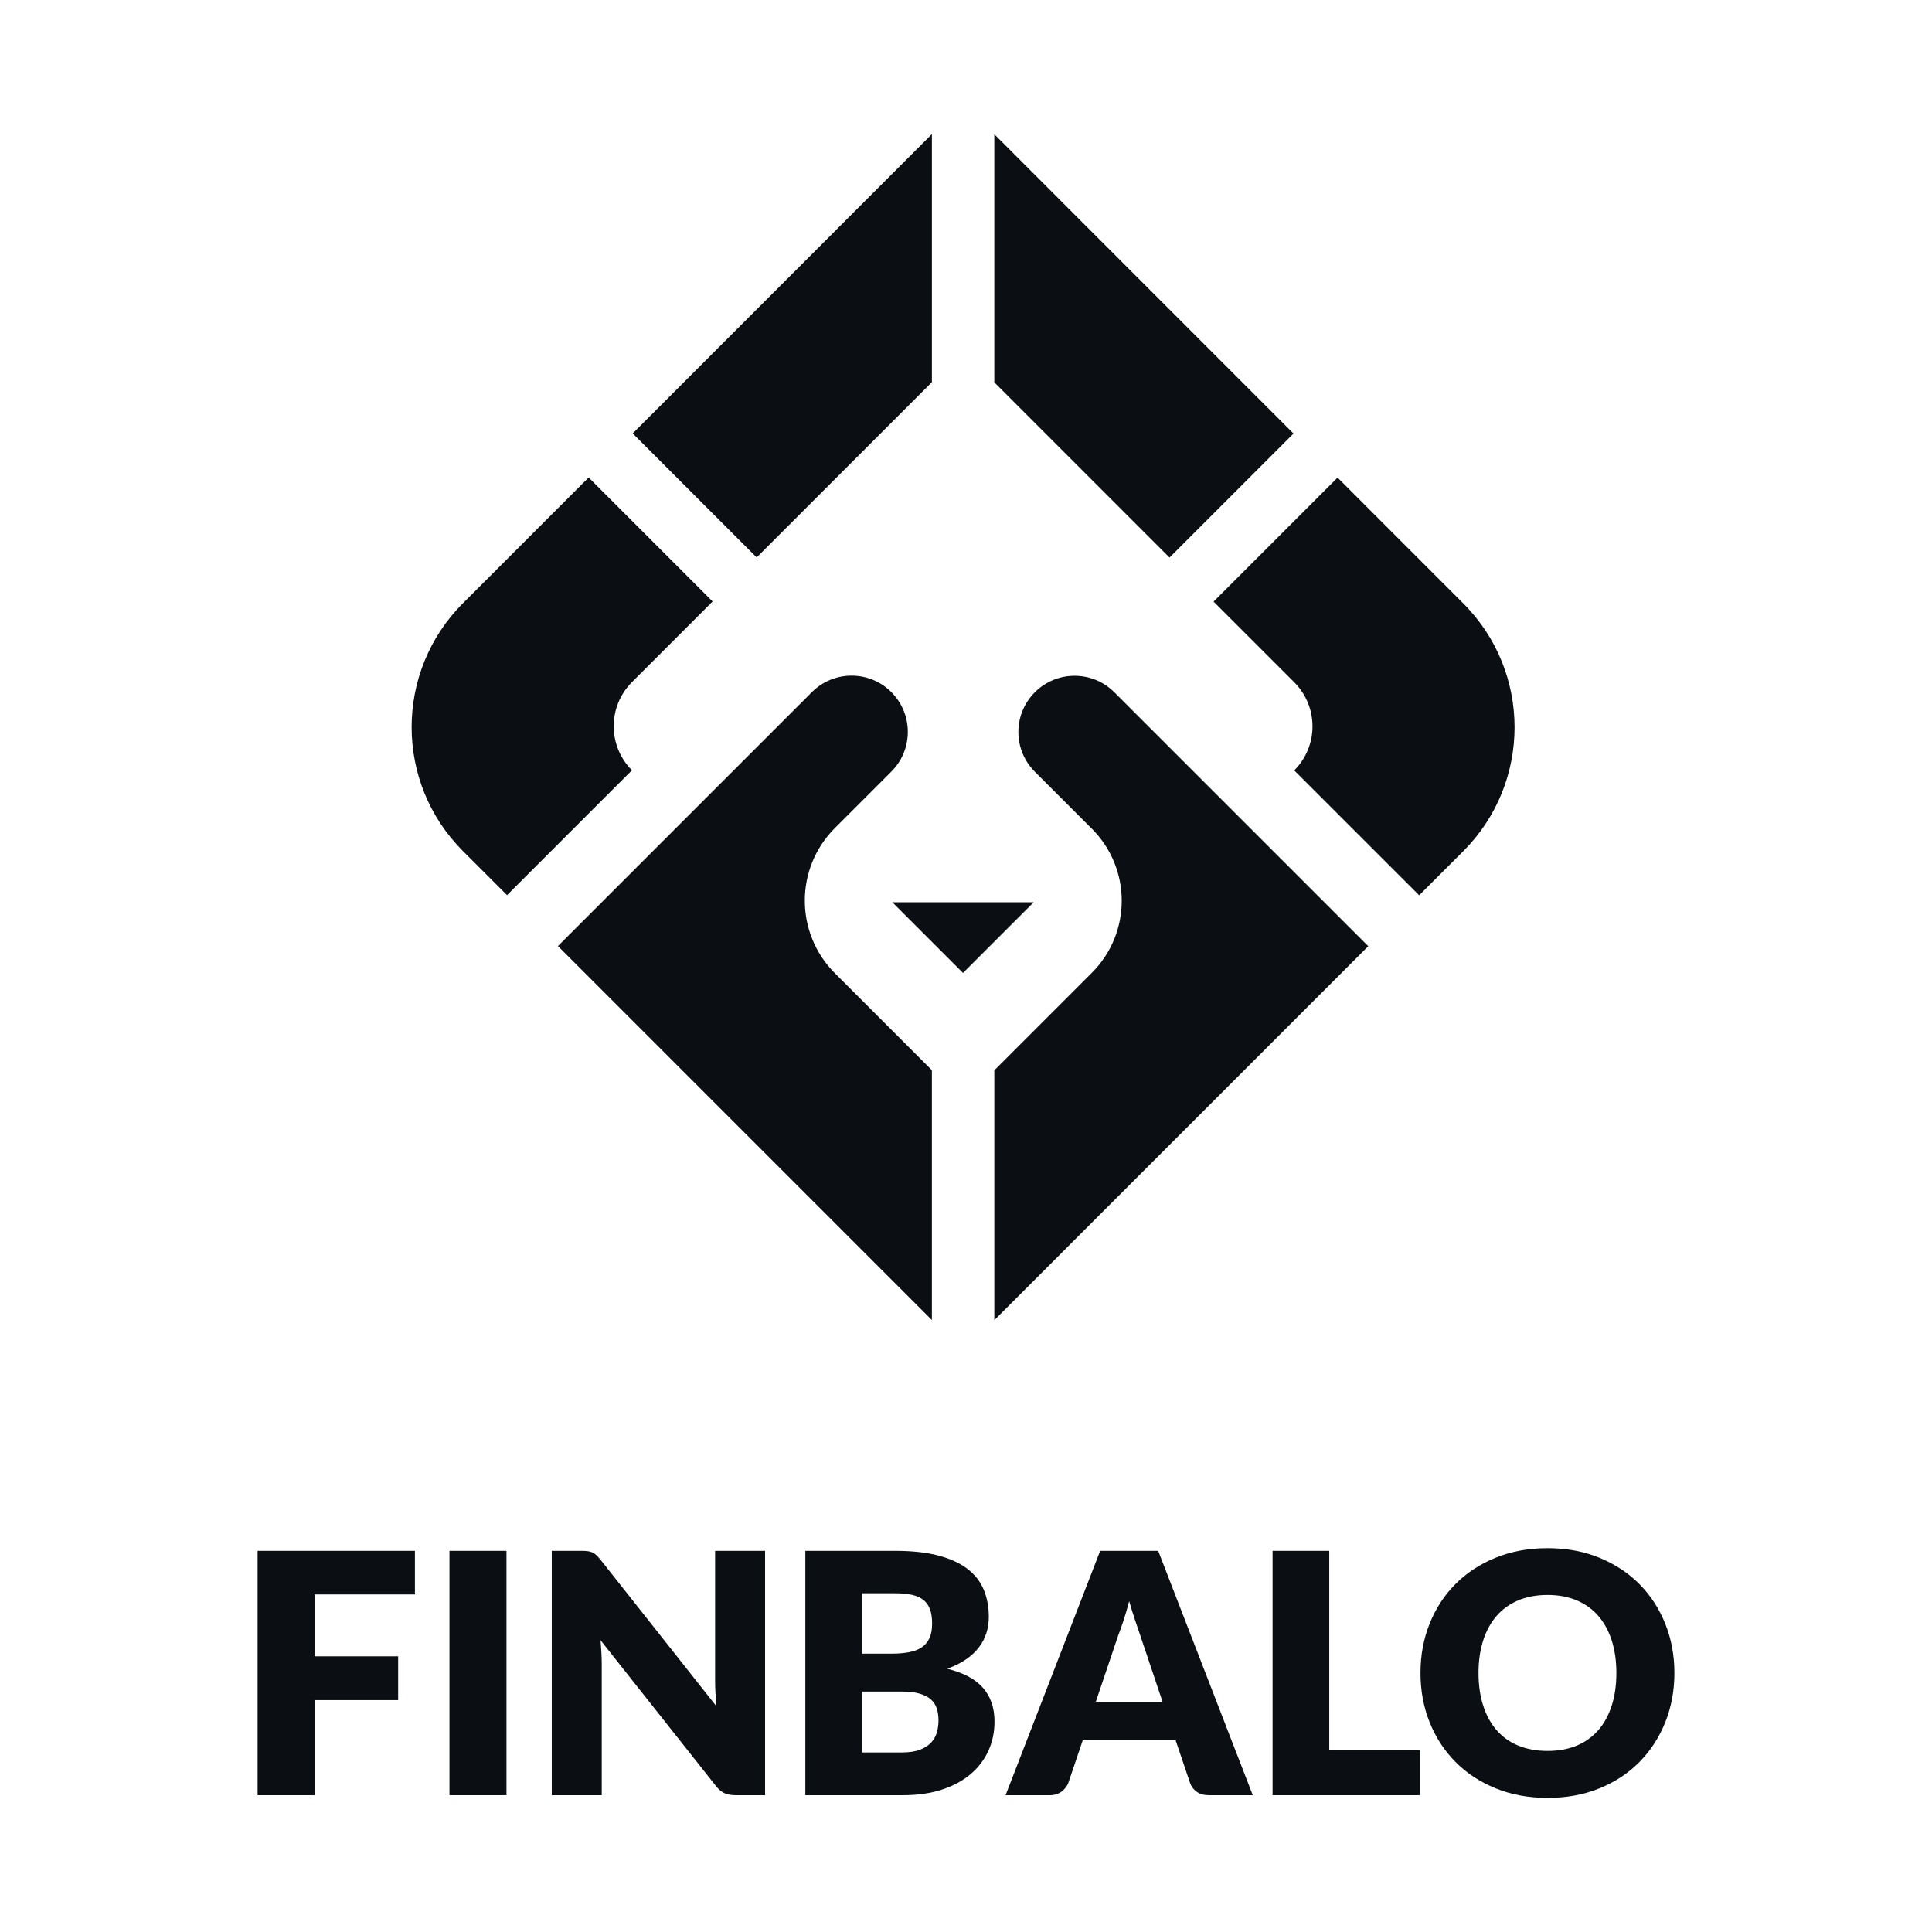
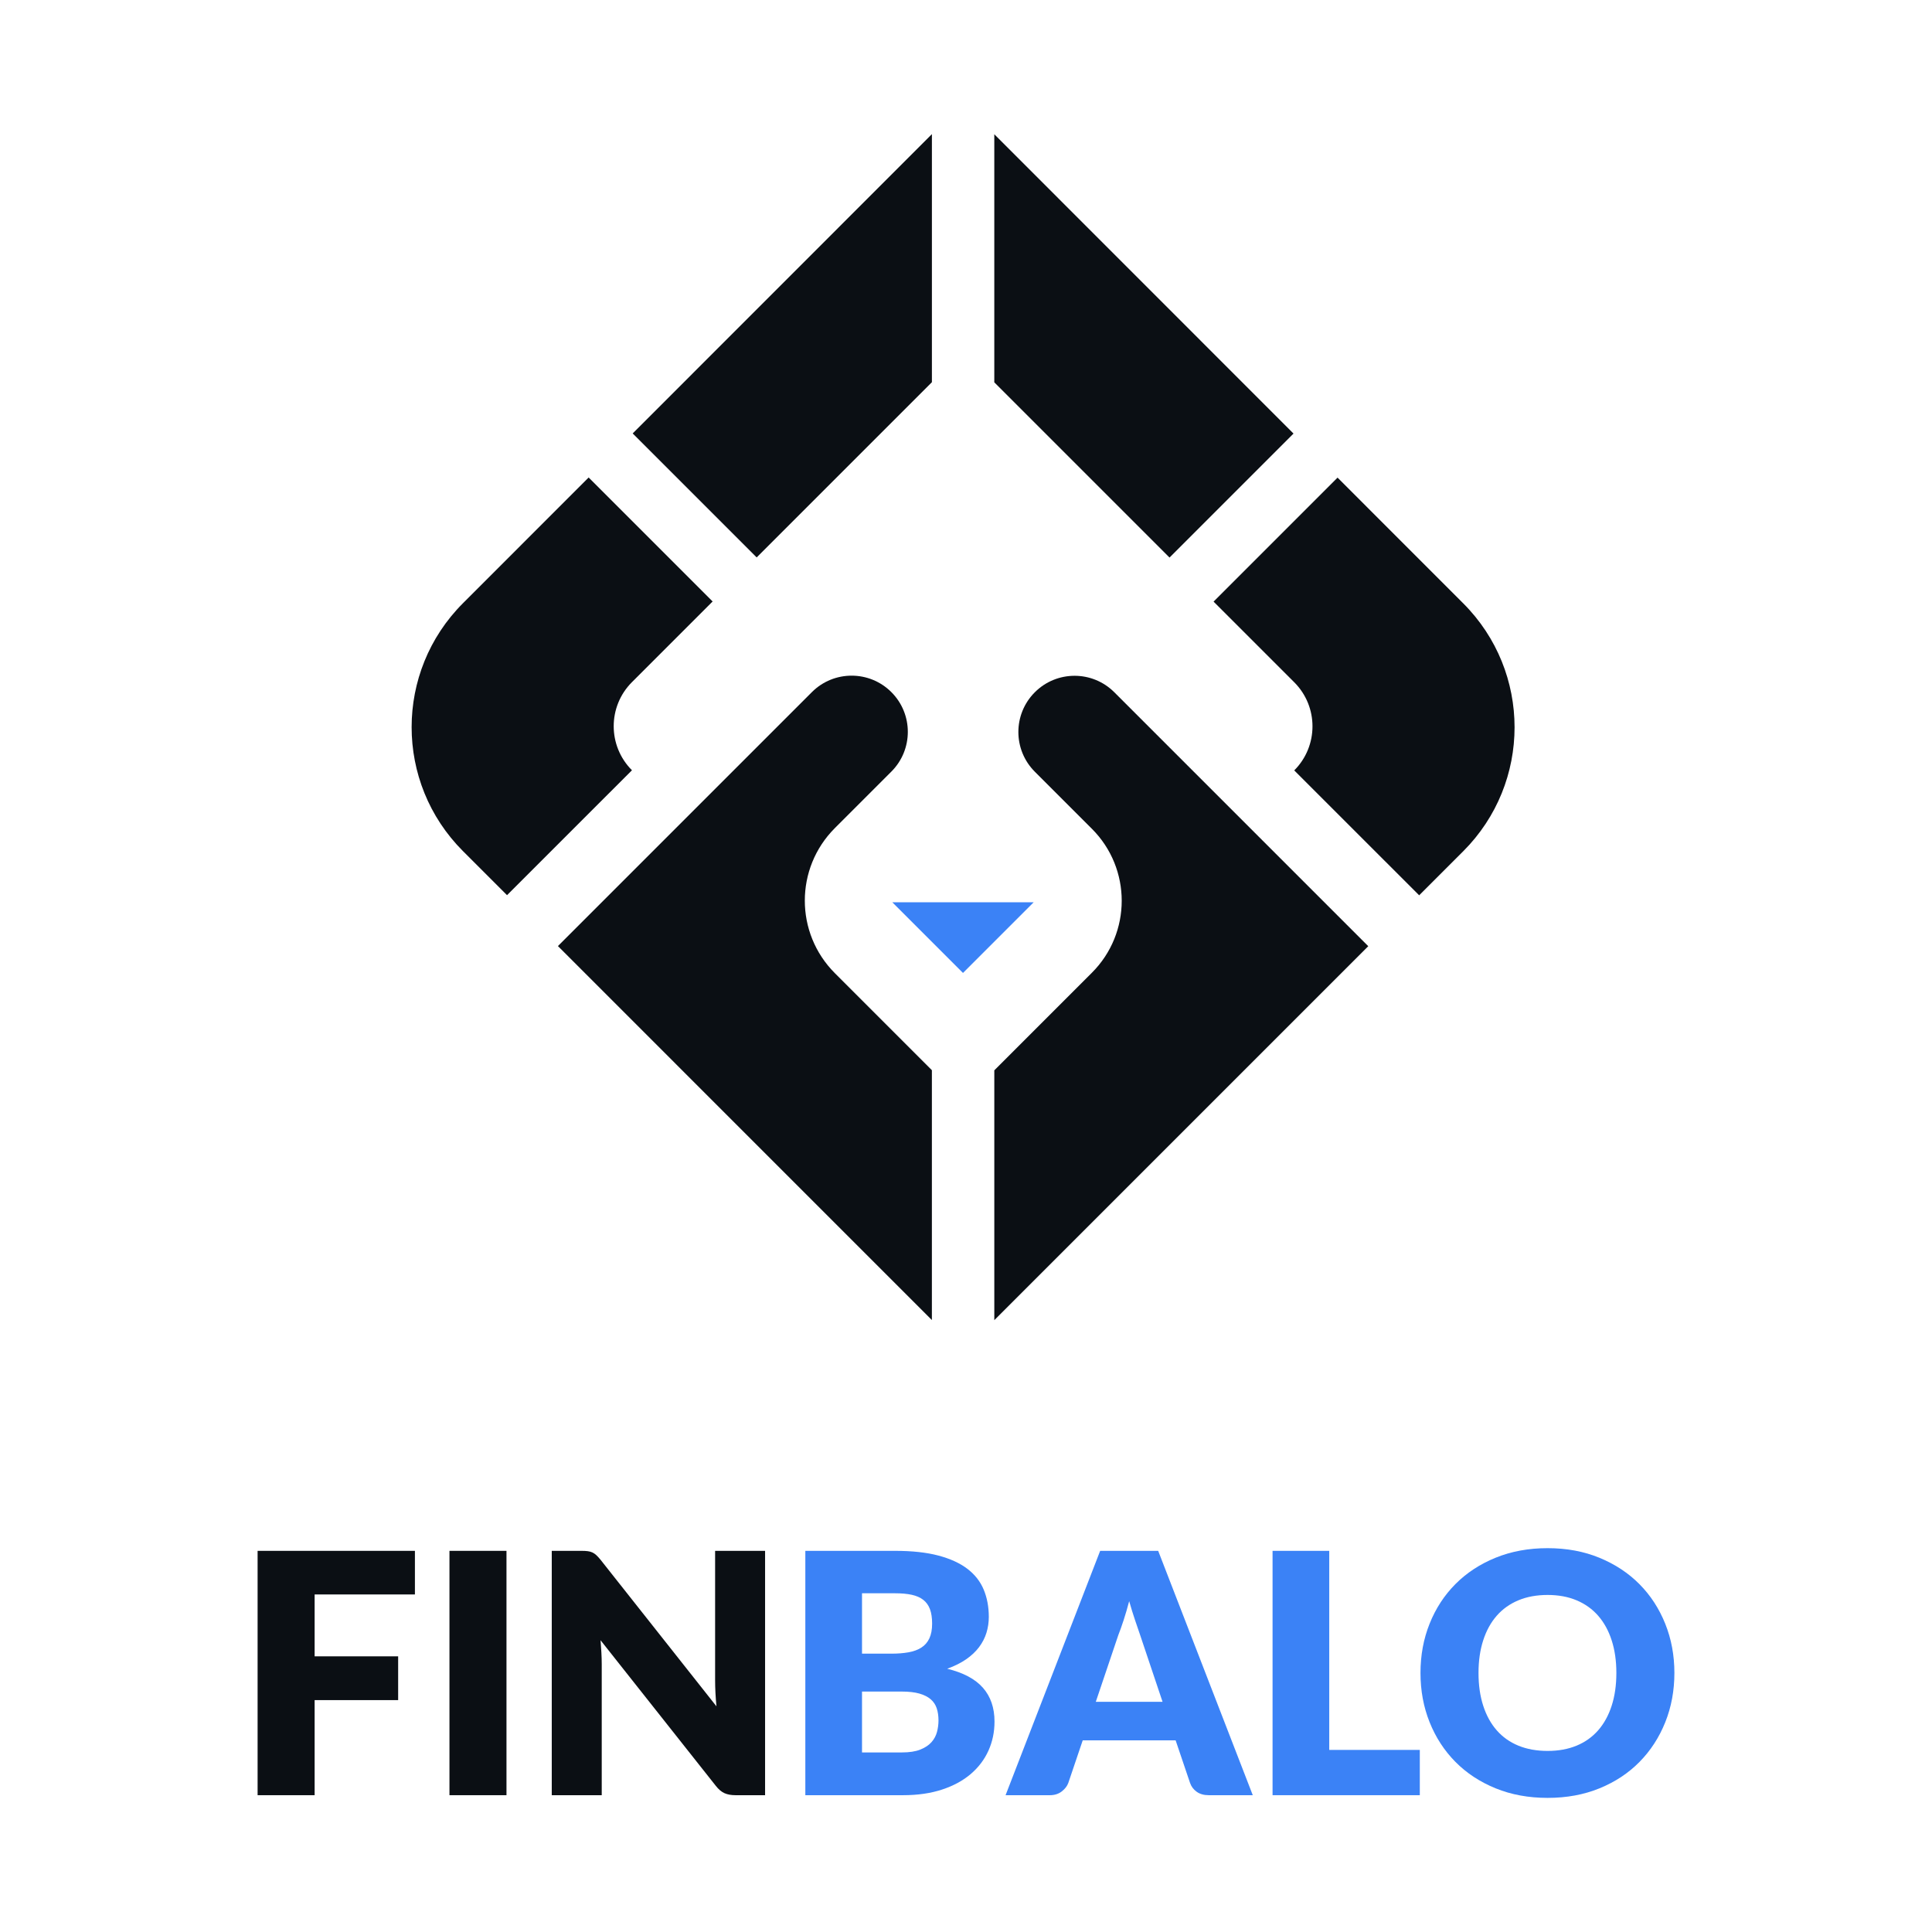
<svg xmlns="http://www.w3.org/2000/svg" version="1.1" id="svg1" width="1920" height="1920" viewBox="0 0 1920 1920">
  <defs id="defs1" />
  <g id="g1">
-     <g id="group-MC0">
-       <g id="group-MC1" />
-     </g>
-     <g id="group-MC2">
-       <g id="group-MC3" />
-     </g>
-     <g id="group-MC4">
-       <g id="group-MC5" />
-     </g>
    <g id="group-MC6" transform="translate(-9.713322,16.18887)">
-       <g id="g21" transform="translate(3.496189,-9.025087)">
-         <g id="g20">
-           <g id="g19">
-             <g id="g18">
-               <g id="g17">
-                 <g id="g16">
-                   <g id="g15">
-                     <path id="path2" d="m 0,0 v -184.909 l -130.603,-130.598 -92.409,92.415 z" style="fill:#0b0f14;fill-opacity:1;fill-rule:nonzero;stroke:none" transform="matrix(1.333333,0,0,-1.333333,932.33,126.1203)" />
-                     <path id="path3" d="m 0,0 -42.107,-42.104 c -29.862,-29.862 -29.864,-78.277 -0.003,-108.141 l 72.312,-72.319 v -186.217 l -185.959,185.965 -92.764,92.771 186.069,186.069 3.218,3.217 c 16.358,16.356 42.878,16.354 59.235,-0.003 v 0 C 16.359,42.88 16.359,16.358 0,0" style="fill:#0b0f14;fill-opacity:1;fill-rule:nonzero;stroke:none" transform="matrix(1.333333,0,0,-1.333333,892.044,759.6409)" />
-                     <path id="path4" d="m 0,0 v 0 l -93.114,-93.102 -32.843,32.842 v 0 c -51.016,51.019 -51.023,133.732 -0.015,184.759 l 0.739,0.74 92.949,92.979 L 60.118,125.804 0.004,65.693 C -18.137,47.553 -18.139,18.142 0,0" style="fill:#0b0f14;fill-opacity:1;fill-rule:nonzero;stroke:none" transform="matrix(1.333333,0,0,-1.333333,634.2524,758.3159)" />
-                     <path id="path5" d="m 0,0 v -184.909 l 130.603,-130.597 92.409,92.414 z" style="fill:#0b0f14;fill-opacity:1;fill-rule:nonzero;stroke:none" transform="matrix(1.333333,0,0,-1.333333,994.3347,126.2515)" />
-                     <path id="path6" d="m 0,0 42.542,-42.54 c 29.622,-29.62 29.624,-77.646 0.004,-107.269 l -72.748,-72.755 v -186.217 l 185.959,185.965 92.764,92.771 L 62.452,56.024 59.234,59.241 C 42.876,75.597 16.356,75.595 -0.001,59.238 v 0 C -16.359,42.88 -16.359,16.358 0,0" style="fill:#0b0f14;fill-opacity:1;fill-rule:nonzero;stroke:none" transform="matrix(1.333333,0,0,-1.333333,1034.621,759.7721)" />
-                     <path id="path7" d="m 0,0 v 0 l 93.114,-93.102 32.843,32.842 v 0 c 51.016,51.019 51.023,133.732 0.015,184.759 l -0.739,0.74 -92.949,92.979 -92.402,-92.414 60.114,-60.111 C 18.137,47.553 18.139,18.142 0,0" style="fill:#0b0f14;fill-opacity:1;fill-rule:nonzero;stroke:none" transform="matrix(1.333333,0,0,-1.333333,1292.412,758.4471)" />
-                     <path id="path8" d="M 0,0 -52.682,-52.682 -105.363,0 Z" style="fill:#0b0f14;fill-opacity:1;fill-rule:nonzero;stroke:none" transform="matrix(1.333333,0,0,-1.333333,1033.473,889.4959)" />
-                     <path id="path9" d="m 0,0 v -32.5 h -74.75 v -46.125 h 62.25 v -32.625 h -62.25 v -70.875 h -42.5 V 0 Z" style="fill:#0b0f14;fill-opacity:1;fill-rule:nonzero;stroke:none" transform="matrix(1.333333,0,0,-1.333333,418.5553,1534.052)" />
-                     <path id="path10" d="m 382.165,107.336 h -42.5 v 182.125 h 42.5 z" style="fill:#0b0f14;fill-opacity:1;fill-rule:nonzero;stroke:none" transform="matrix(1.333333,0,0,-1.333333,0,1920)" />
-                     <path id="path11" d="m 0,0 c 1.25,-0.168 2.375,-0.48 3.375,-0.937 1,-0.459 1.957,-1.106 2.875,-1.938 0.916,-0.834 1.957,-1.959 3.125,-3.375 l 86.5,-109.375 c -0.334,3.5 -0.584,6.895 -0.75,10.187 -0.168,3.292 -0.25,6.395 -0.25,9.313 V 0.25 h 37.25 v -182.125 h -22 c -3.25,0 -6,0.5 -8.25,1.5 -2.25,1 -4.418,2.832 -6.5,5.5 L 9.5,-66.375 c 0.25,-3.168 0.457,-6.271 0.625,-9.313 0.166,-3.042 0.25,-5.896 0.25,-8.562 v -97.625 h -37.25 V 0.25 h 22.25 C -2.793,0.25 -1.25,0.166 0,0" style="fill:#0b0f14;fill-opacity:1;fill-rule:nonzero;stroke:none" transform="matrix(1.333333,0,0,-1.333333,590.3835,1534.386)" />
-                     <path id="path12" d="m 0,0 v -45.375 h 29.75 c 5.582,0 10.145,0.707 13.688,2.125 3.541,1.416 6.312,3.25 8.312,5.5 2,2.25 3.375,4.791 4.125,7.625 0.75,2.832 1.125,5.707 1.125,8.625 0,3.332 -0.437,6.332 -1.312,9 -0.875,2.666 -2.375,4.916 -4.5,6.75 C 49.063,-3.918 46.25,-2.5 42.75,-1.5 39.25,-0.5 34.832,0 29.5,0 Z m 0,28.25 h 22 c 4.666,0 8.875,0.332 12.625,1 3.75,0.666 6.938,1.832 9.563,3.5 2.625,1.666 4.625,3.957 6,6.875 1.375,2.916 2.062,6.582 2.062,11 0,4.332 -0.543,7.938 -1.625,10.813 -1.084,2.875 -2.75,5.187 -5,6.937 -2.25,1.75 -5.105,3 -8.562,3.75 C 33.604,72.875 29.5,73.25 24.75,73.25 H 0 Z m -42.25,-105.5 v 182.125 h 67 c 12.582,0 23.291,-1.168 32.125,-3.5 C 65.707,99.041 72.916,95.75 78.5,91.5 84.082,87.25 88.144,82.082 90.687,76 93.228,69.916 94.5,63.125 94.5,55.625 94.5,51.541 93.916,47.604 92.75,43.813 91.582,40.02 89.75,36.457 87.25,33.125 84.75,29.791 81.541,26.77 77.625,24.062 73.707,21.354 69,19 63.5,17 75.5,14.082 84.375,9.354 90.125,2.813 c 5.75,-6.543 8.625,-14.938 8.625,-25.188 0,-7.75 -1.5,-14.959 -4.5,-21.625 -3,-6.668 -7.397,-12.48 -13.188,-17.438 -5.793,-4.958 -12.937,-8.833 -21.437,-11.625 -8.5,-2.792 -18.209,-4.187 -29.125,-4.187 z" style="fill:#0b0f14;fill-opacity:1;fill-rule:nonzero;stroke:none" transform="matrix(1.333333,0,0,-1.333333,862.8821,1673.886)" />
-                     <path id="path13" d="M 0,0 H 49.75 L 33,49.875 C 31.916,53.041 30.645,56.77 29.187,61.063 27.729,65.354 26.291,70 24.875,75 23.541,69.916 22.166,65.207 20.75,60.875 19.332,56.541 18,52.791 16.75,49.625 Z M 117,-69.625 H 84.25 c -3.668,0 -6.687,0.854 -9.062,2.562 -2.375,1.708 -4.022,3.895 -4.938,6.563 L 59.5,-28.75 H -9.75 L -20.5,-60.5 c -0.834,-2.334 -2.459,-4.438 -4.875,-6.313 -2.418,-1.875 -5.375,-2.812 -8.875,-2.812 h -33 L 3.25,112.5 H 46.5 Z" style="fill:#0b0f14;fill-opacity:1;fill-rule:nonzero;stroke:none" transform="matrix(1.333333,0,0,-1.333333,1095.212,1684.052)" />
-                     <path id="path14" d="M 0,0 H 67.5 V -33.75 H -42.25 V 148.375 H 0 Z" style="fill:#0b0f14;fill-opacity:1;fill-rule:nonzero;stroke:none" transform="matrix(1.333333,0,0,-1.333333,1327.211,1731.886)" />
-                     <path id="path15" d="m 0,0 c 0,9 -1.168,17.104 -3.5,24.312 -2.334,7.208 -5.688,13.313 -10.063,18.313 -4.374,5 -9.73,8.832 -16.062,11.5 -6.334,2.666 -13.543,4 -21.625,4 -8.168,0 -15.438,-1.334 -21.813,-4 -6.375,-2.668 -11.75,-6.5 -16.125,-11.5 -4.375,-5 -7.73,-11.105 -10.062,-18.313 -2.334,-7.208 -3.5,-15.312 -3.5,-24.312 0,-9.084 1.166,-17.23 3.5,-24.437 2.332,-7.209 5.687,-13.313 10.062,-18.313 4.375,-5 9.75,-8.813 16.125,-11.438 6.375,-2.625 13.645,-3.937 21.813,-3.937 8.082,0 15.291,1.312 21.625,3.937 6.332,2.625 11.688,6.438 16.062,11.438 4.375,5 7.729,11.104 10.063,18.313 C -1.168,-17.23 0,-9.084 0,0 m 43.25,0 c 0,-13.168 -2.271,-25.418 -6.812,-36.75 C 31.895,-48.084 25.5,-57.938 17.25,-66.313 9,-74.688 -0.937,-81.25 -12.563,-86 c -11.624,-4.75 -24.521,-7.125 -38.687,-7.125 -14.168,0 -27.084,2.375 -38.75,7.125 -11.668,4.75 -21.646,11.312 -29.938,19.687 -8.292,8.375 -14.708,18.229 -19.249,29.563 C -143.73,-25.418 -146,-13.168 -146,0 c 0,13.166 2.27,25.416 6.813,36.75 4.541,11.332 10.957,21.166 19.249,29.5 8.292,8.332 18.27,14.875 29.938,19.625 11.666,4.75 24.582,7.125 38.75,7.125 14.166,0 27.063,-2.396 38.687,-7.187 C -0.937,81.02 9,74.457 17.25,66.125 25.5,57.791 31.895,47.957 36.438,36.625 40.979,25.291 43.25,13.082 43.25,0" style="fill:#0b0f14;fill-opacity:1;fill-rule:nonzero;stroke:none" transform="matrix(1.333333,0,0,-1.333333,1612.546,1655.386)" />
-                   </g>
-                 </g>
-               </g>
-             </g>
-           </g>
-         </g>
+       <g id="g2" transform="translate(7.0999999e-6,1.5e-5)">
+         <path d="m 1547.709,1522.36 c -18.891,0 -36.113,3.167 -51.668,9.5 -15.557,6.333 -28.86,15.059 -39.916,26.168 -11.056,11.112 -19.611,24.223 -25.666,39.332 -6.057,15.112 -9.084,31.445 -9.084,49 0,17.557 3.027,33.891 9.084,49 6.055,15.112 14.61,28.251 25.666,39.418 11.056,11.167 24.359,19.917 39.916,26.25 15.555,6.333 32.777,9.5 51.668,9.5 18.888,0 36.083,-3.167 51.582,-9.5 15.501,-6.333 28.75,-15.083 39.75,-26.25 11,-11.167 19.527,-24.306 25.584,-39.418 6.055,-15.109 9.084,-31.443 9.084,-49 0,-17.443 -3.029,-33.72 -9.084,-48.832 -6.057,-15.109 -14.584,-28.222 -25.584,-39.334 -11,-11.109 -24.249,-19.859 -39.75,-26.25 -15.499,-6.388 -32.694,-9.584 -51.582,-9.584 z m 0,46.5 c 10.776,0 20.387,1.779 28.832,5.334 8.443,3.557 15.584,8.667 21.416,15.334 5.833,6.667 10.306,14.805 13.418,24.416 3.109,9.611 4.666,20.416 4.666,32.416 0,12.112 -1.557,22.975 -4.666,32.584 -3.112,9.612 -7.585,17.749 -13.418,24.416 -5.832,6.667 -12.973,11.752 -21.416,15.252 -8.445,3.5 -18.056,5.248 -28.832,5.248 -10.891,0 -20.584,-1.748 -29.084,-5.248 -8.5,-3.5 -15.667,-8.585 -21.5,-15.252 -5.833,-6.667 -10.307,-14.804 -13.416,-24.416 -3.112,-9.609 -4.668,-20.472 -4.668,-32.584 0,-12 1.556,-22.805 4.668,-32.416 3.109,-9.611 7.583,-17.749 13.416,-24.416 5.833,-6.667 13,-11.777 21.5,-15.334 8.5,-3.555 18.193,-5.334 29.084,-5.334 z" style="fill:#3b82f6;fill-opacity:1" id="path35" />
+         <path d="M 1274.373,1525.028 V 1767.86 h 146.334 v -45 h -90 v -197.832 z" style="fill:#3b82f6;fill-opacity:1" id="path34" />
+         <path d="m 1103.041,1525.028 -94,242.832 h 44 c 4.667,0 8.61,-1.248 11.834,-3.748 3.221,-2.5 5.388,-5.306 6.5,-8.418 l 14.334,-42.334 h 92.332 l 14.334,42.334 c 1.221,3.557 3.417,6.473 6.584,8.75 3.167,2.277 7.191,3.416 12.082,3.416 h 43.668 l -94,-242.832 z m 28.834,50 c 1.888,6.667 3.806,12.861 5.75,18.582 1.944,5.724 3.639,10.697 5.084,14.918 l 22.332,66.5 h -66.332 l 22.332,-66.168 c 1.667,-4.221 3.443,-9.221 5.334,-15 1.888,-5.776 3.721,-12.053 5.5,-18.832 z" style="fill:#3b82f6;fill-opacity:1" id="path33" />
+         <path d="M 810.045,1525.028 V 1767.86 h 97 c 14.555,0 27.499,-1.859 38.832,-5.582 11.333,-3.723 20.86,-8.889 28.584,-15.5 7.721,-6.611 13.584,-14.359 17.584,-23.25 4,-8.888 6,-18.501 6,-28.834 0,-13.667 -3.833,-24.86 -11.5,-33.584 -7.667,-8.721 -19.5,-15.025 -35.5,-18.916 7.333,-2.667 13.608,-5.805 18.832,-9.416 5.221,-3.611 9.501,-7.639 12.834,-12.084 3.333,-4.443 5.777,-9.193 7.334,-14.25 1.555,-5.055 2.332,-10.305 2.332,-15.75 0,-10 -1.696,-19.054 -5.084,-27.166 -3.391,-8.109 -8.805,-15.001 -16.248,-20.668 -7.445,-5.667 -17.058,-10.054 -28.834,-13.166 -11.779,-3.109 -26.058,-4.666 -42.834,-4.666 z m 56.332,42.166 h 33 c 6.333,0 11.806,0.5 16.418,1.5 4.609,1 8.416,2.667 11.416,5 3,2.333 5.221,5.417 6.666,9.25 1.443,3.833 2.168,8.64 2.168,14.416 0,5.891 -0.917,10.78 -2.75,14.668 -1.833,3.891 -4.5,6.945 -8,9.166 -3.5,2.224 -7.75,3.778 -12.75,4.666 -5,0.891 -10.613,1.334 -16.834,1.334 h -29.334 z m 0,97.666 h 39.334 c 7.109,0 12.999,0.667 17.666,2 4.667,1.333 8.419,3.225 11.252,5.668 2.833,2.445 4.833,5.445 6,9 1.167,3.557 1.748,7.557 1.748,12 0,3.891 -0.5,7.724 -1.5,11.5 -1,3.779 -2.833,7.166 -5.5,10.166 -2.667,3 -6.361,5.446 -11.082,7.334 -4.724,1.891 -10.807,2.832 -18.25,2.832 h -39.668 z" style="fill:#3b82f6;fill-opacity:1" id="path32" />
+         <path d="M 558.045,1525.028 V 1767.86 h 49.668 v -130.166 c 0,-3.555 -0.113,-7.36 -0.334,-11.416 -0.224,-4.056 -0.501,-8.194 -0.834,-12.418 l 114.5,144.668 c 2.776,3.557 5.668,5.999 8.668,7.332 3,1.333 6.667,2 11,2 h 29.332 v -242.832 h -49.666 v 128.5 c 0,3.891 0.11,8.027 0.334,12.416 0.221,4.389 0.555,8.917 1,13.584 l -115.334,-145.834 c -1.557,-1.888 -2.945,-3.388 -4.166,-4.5 -1.224,-1.109 -2.501,-1.972 -3.834,-2.584 -1.333,-0.609 -2.833,-1.026 -4.5,-1.25 -1.667,-0.221 -3.723,-0.332 -6.166,-0.332 z" style="fill:#0b0f14" id="path31" />
+         <path d="m 456.383,1525.026 v 242.834 h 56.666 v -242.834 z" style="fill:#0b0f14" id="path30" />
+         <path d="M 265.717,1525.028 V 1767.86 h 56.668 v -94.5 h 83 v -43.5 h -83 v -61.5 h 99.666 v -43.332 z" style="fill:#0b0f14" id="path29" />
+         <path d="m 856.051,655.274 c -14.293,-8.3e-4 -28.585,5.45 -39.49,16.354 l -4.291,4.289 -248.092,248.092 123.686,123.695 247.945,247.953 v -248.289 l -96.416,-96.426 c -39.815,-39.819 -39.812,-104.371 0.004,-144.188 l 56.143,-56.139 c 21.812,-21.811 21.813,-57.174 0.002,-78.984 -10.905,-10.905 -25.198,-16.357 -39.49,-16.357 z" style="fill:#0b0f14" id="path28" />
+         <path d="m 896.485,880.471 h 140.484 l -70.242,70.242 z" style="fill:#3b82f6;fill-opacity:1" id="path27" />
+         <path d="m 1077.606,655.405 c -14.293,8.3e-4 -28.586,5.453 -39.49,16.357 -21.811,21.811 -21.81,57.174 0,78.984 l 56.723,56.721 c 39.496,39.493 39.497,103.528 0,143.025 l -96.996,97.006 v 248.289 l 247.945,-247.953 123.686,-123.693 -248.092,-248.094 -4.291,-4.289 c -10.905,-10.904 -25.198,-16.354 -39.49,-16.354 z" style="fill:#0b0f14" id="path26" />
+         <path d="m 1338.954,458.465 -123.203,123.219 80.152,80.146 c 24.188,24.187 24.191,63.402 0.01,87.592 l 124.152,124.135 43.791,-43.789 c 68.021,-68.025 68.03,-178.31 0.019,-246.346 l -0.986,-0.986 z" style="fill:#0b0f14" id="path25" />
+         <path d="m 997.831,117.227 v 246.545 l 174.137,174.129 123.213,-123.219 z" style="fill:#0b0f14;fill-opacity:1" id="path24" />
+         <path d="M 935.827,117.094 638.477,414.551 761.688,537.772 935.827,363.641 Z" style="fill:#0b0f14;fill-opacity:1" id="path23" />
+         <path d="m 594.704,458.333 -123.932,123.973 -0.986,0.986 c -68.011,68.036 -68.002,178.32 0.019,246.346 L 513.596,873.426 637.748,749.292 c -24.185,-24.189 -24.182,-63.405 0.006,-87.592 l 80.152,-80.148 z" style="fill:#0b0f14" id="path22" />
      </g>
    </g>
  </g>
</svg>
